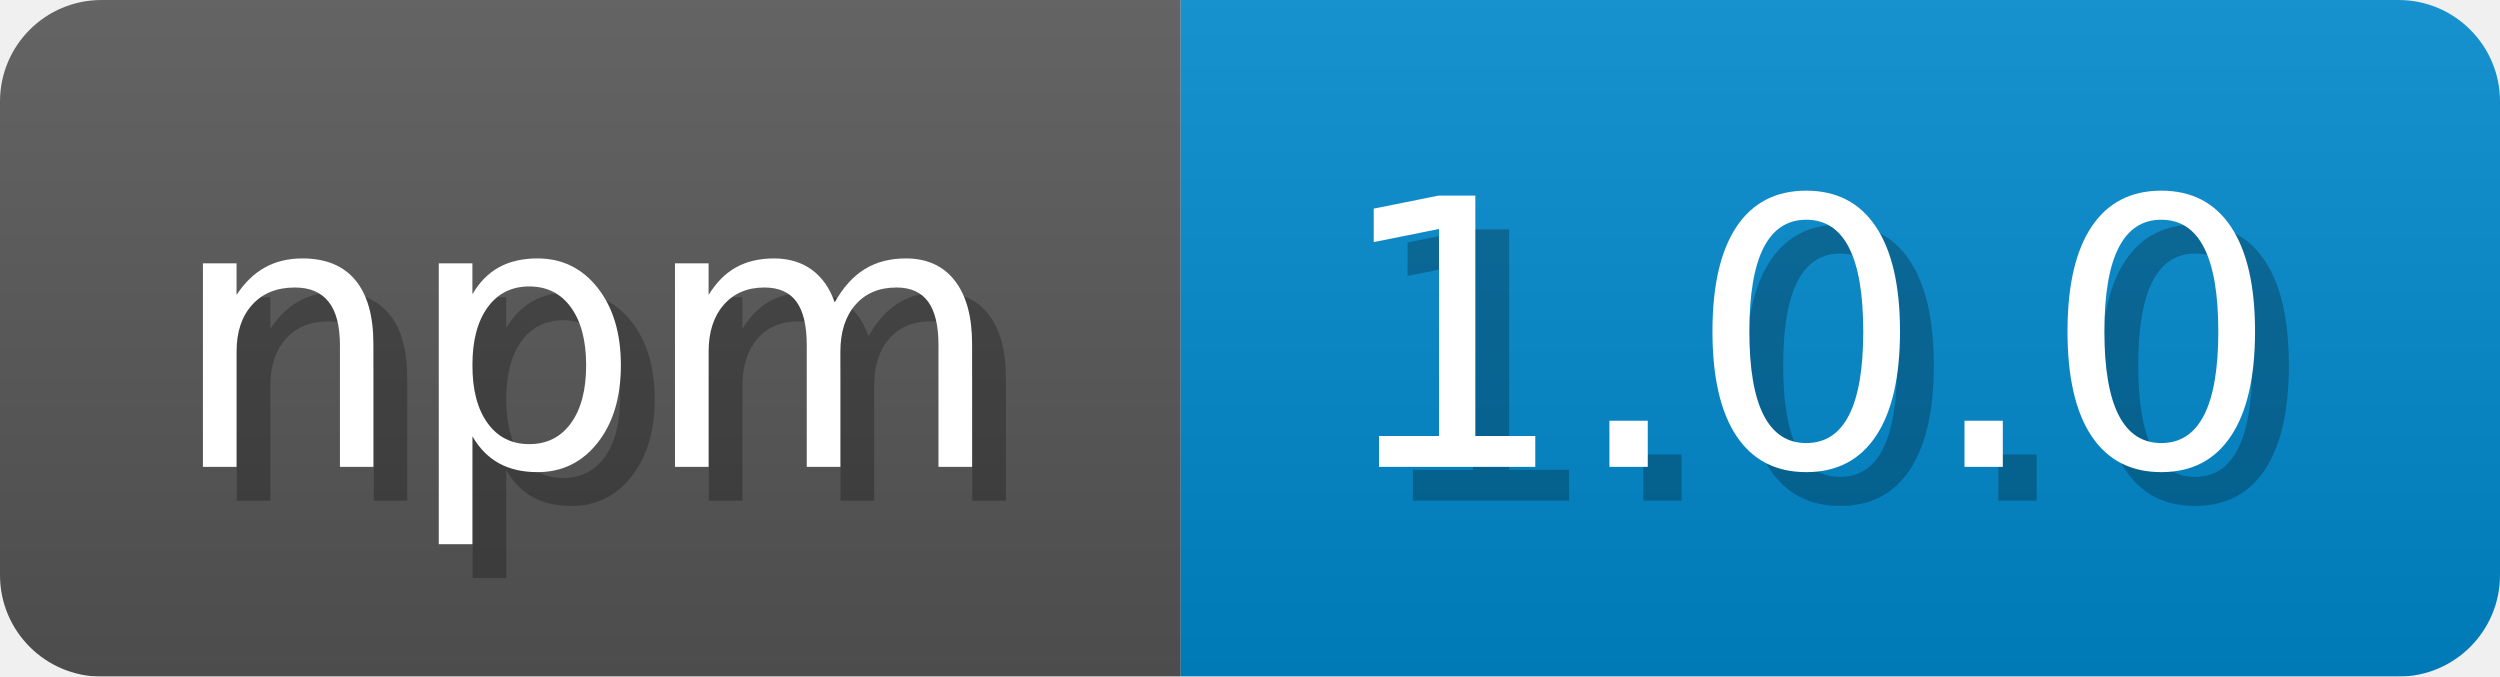
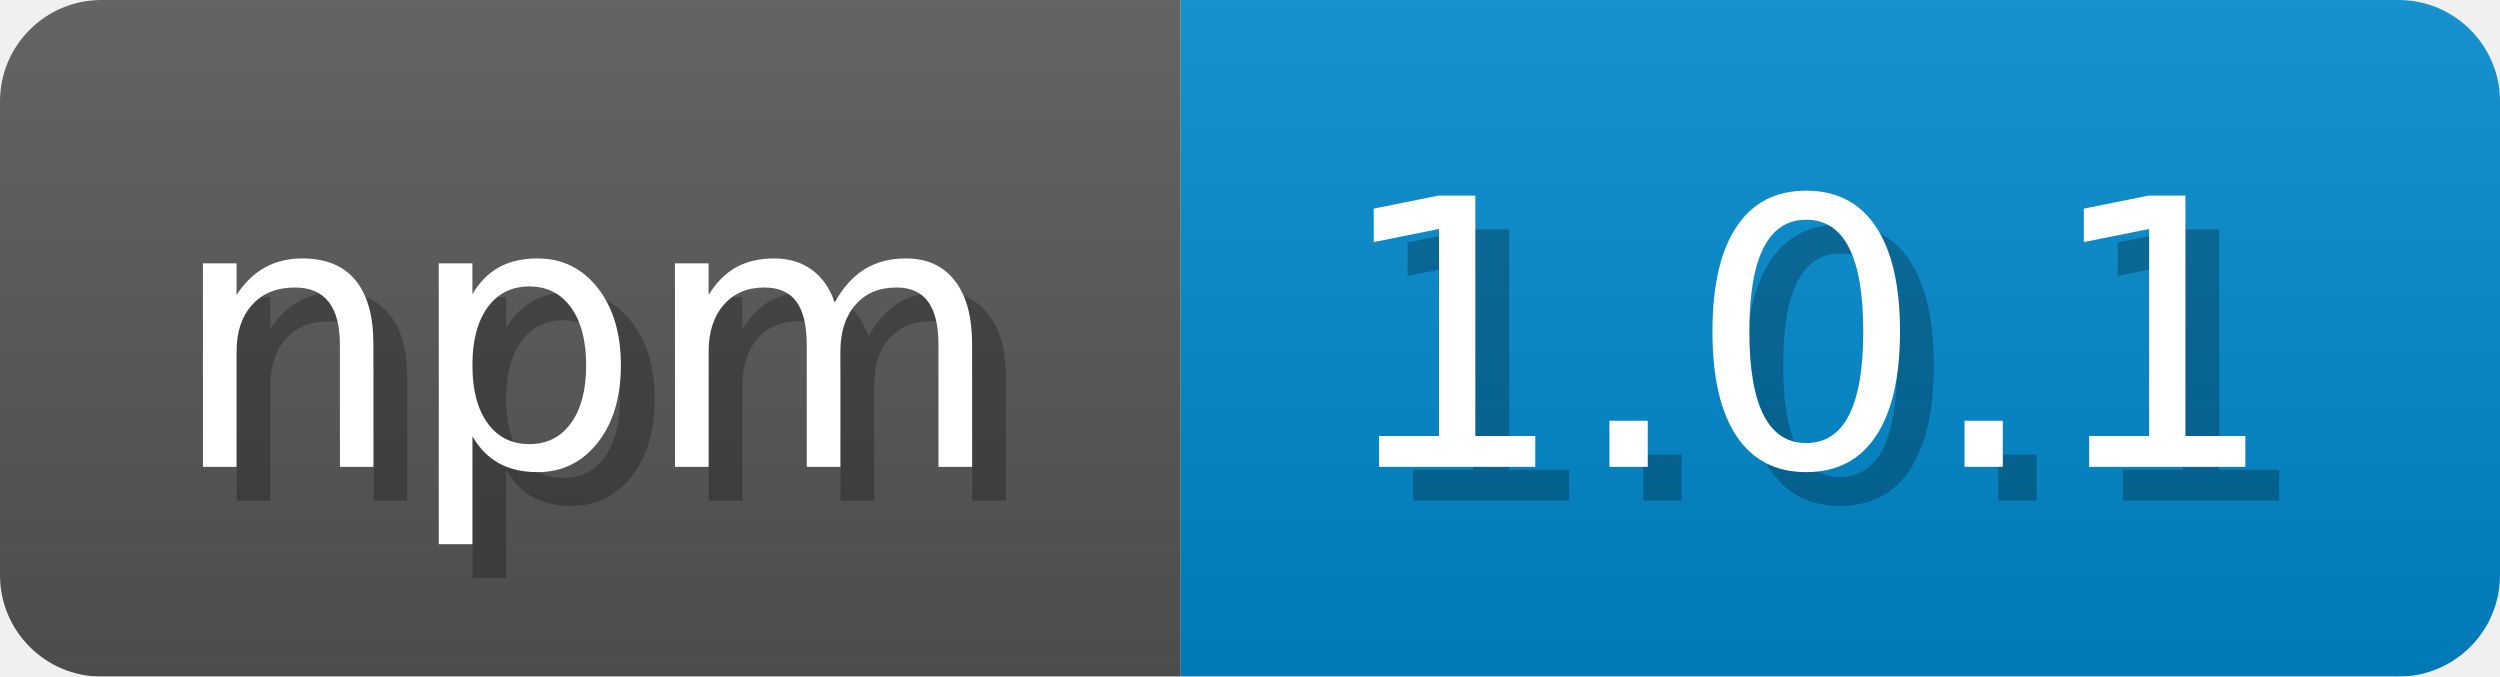
- <svg xmlns="http://www.w3.org/2000/svg" width="73.9" height="20" viewBox="0 0 739 200" role="img" aria-label="npm: 1.0.0">
+ <svg xmlns="http://www.w3.org/2000/svg" width="73.9" height="20" viewBox="0 0 739 200" role="img" aria-label="npm: 1.0.1">
  <linearGradient id="a" x2="0" y2="100%">
    <stop offset="0" stop-opacity=".1" stop-color="#EEE" />
    <stop offset="1" stop-opacity=".1" />
  </linearGradient>
  <mask id="m">
    <rect width="739" height="200" rx="30" fill="#FFF" />
  </mask>
  <g mask="url(#m)">
    <rect width="349" height="200" fill="#555" />
    <rect width="390" height="200" fill="#08C" x="349" />
    <rect width="739" height="200" fill="url(#a)" />
  </g>
  <g aria-hidden="true" fill="#fff" text-anchor="start" font-family="Verdana,DejaVu Sans,sans-serif" font-size="110">
    <text x="60" y="148" textLength="249" fill="#000" opacity="0.25">npm</text>
    <text x="50" y="138" textLength="249">npm</text>
-     <text x="404" y="148" textLength="290" fill="#000" opacity="0.25">1.0.0</text>
-     <text x="394" y="138" textLength="290">1.0.0</text>
+     <text x="404" y="148" textLength="290" fill="#000" opacity="0.25">1.0.1</text>
+     <text x="394" y="138" textLength="290">1.0.1</text>
  </g>
</svg>
